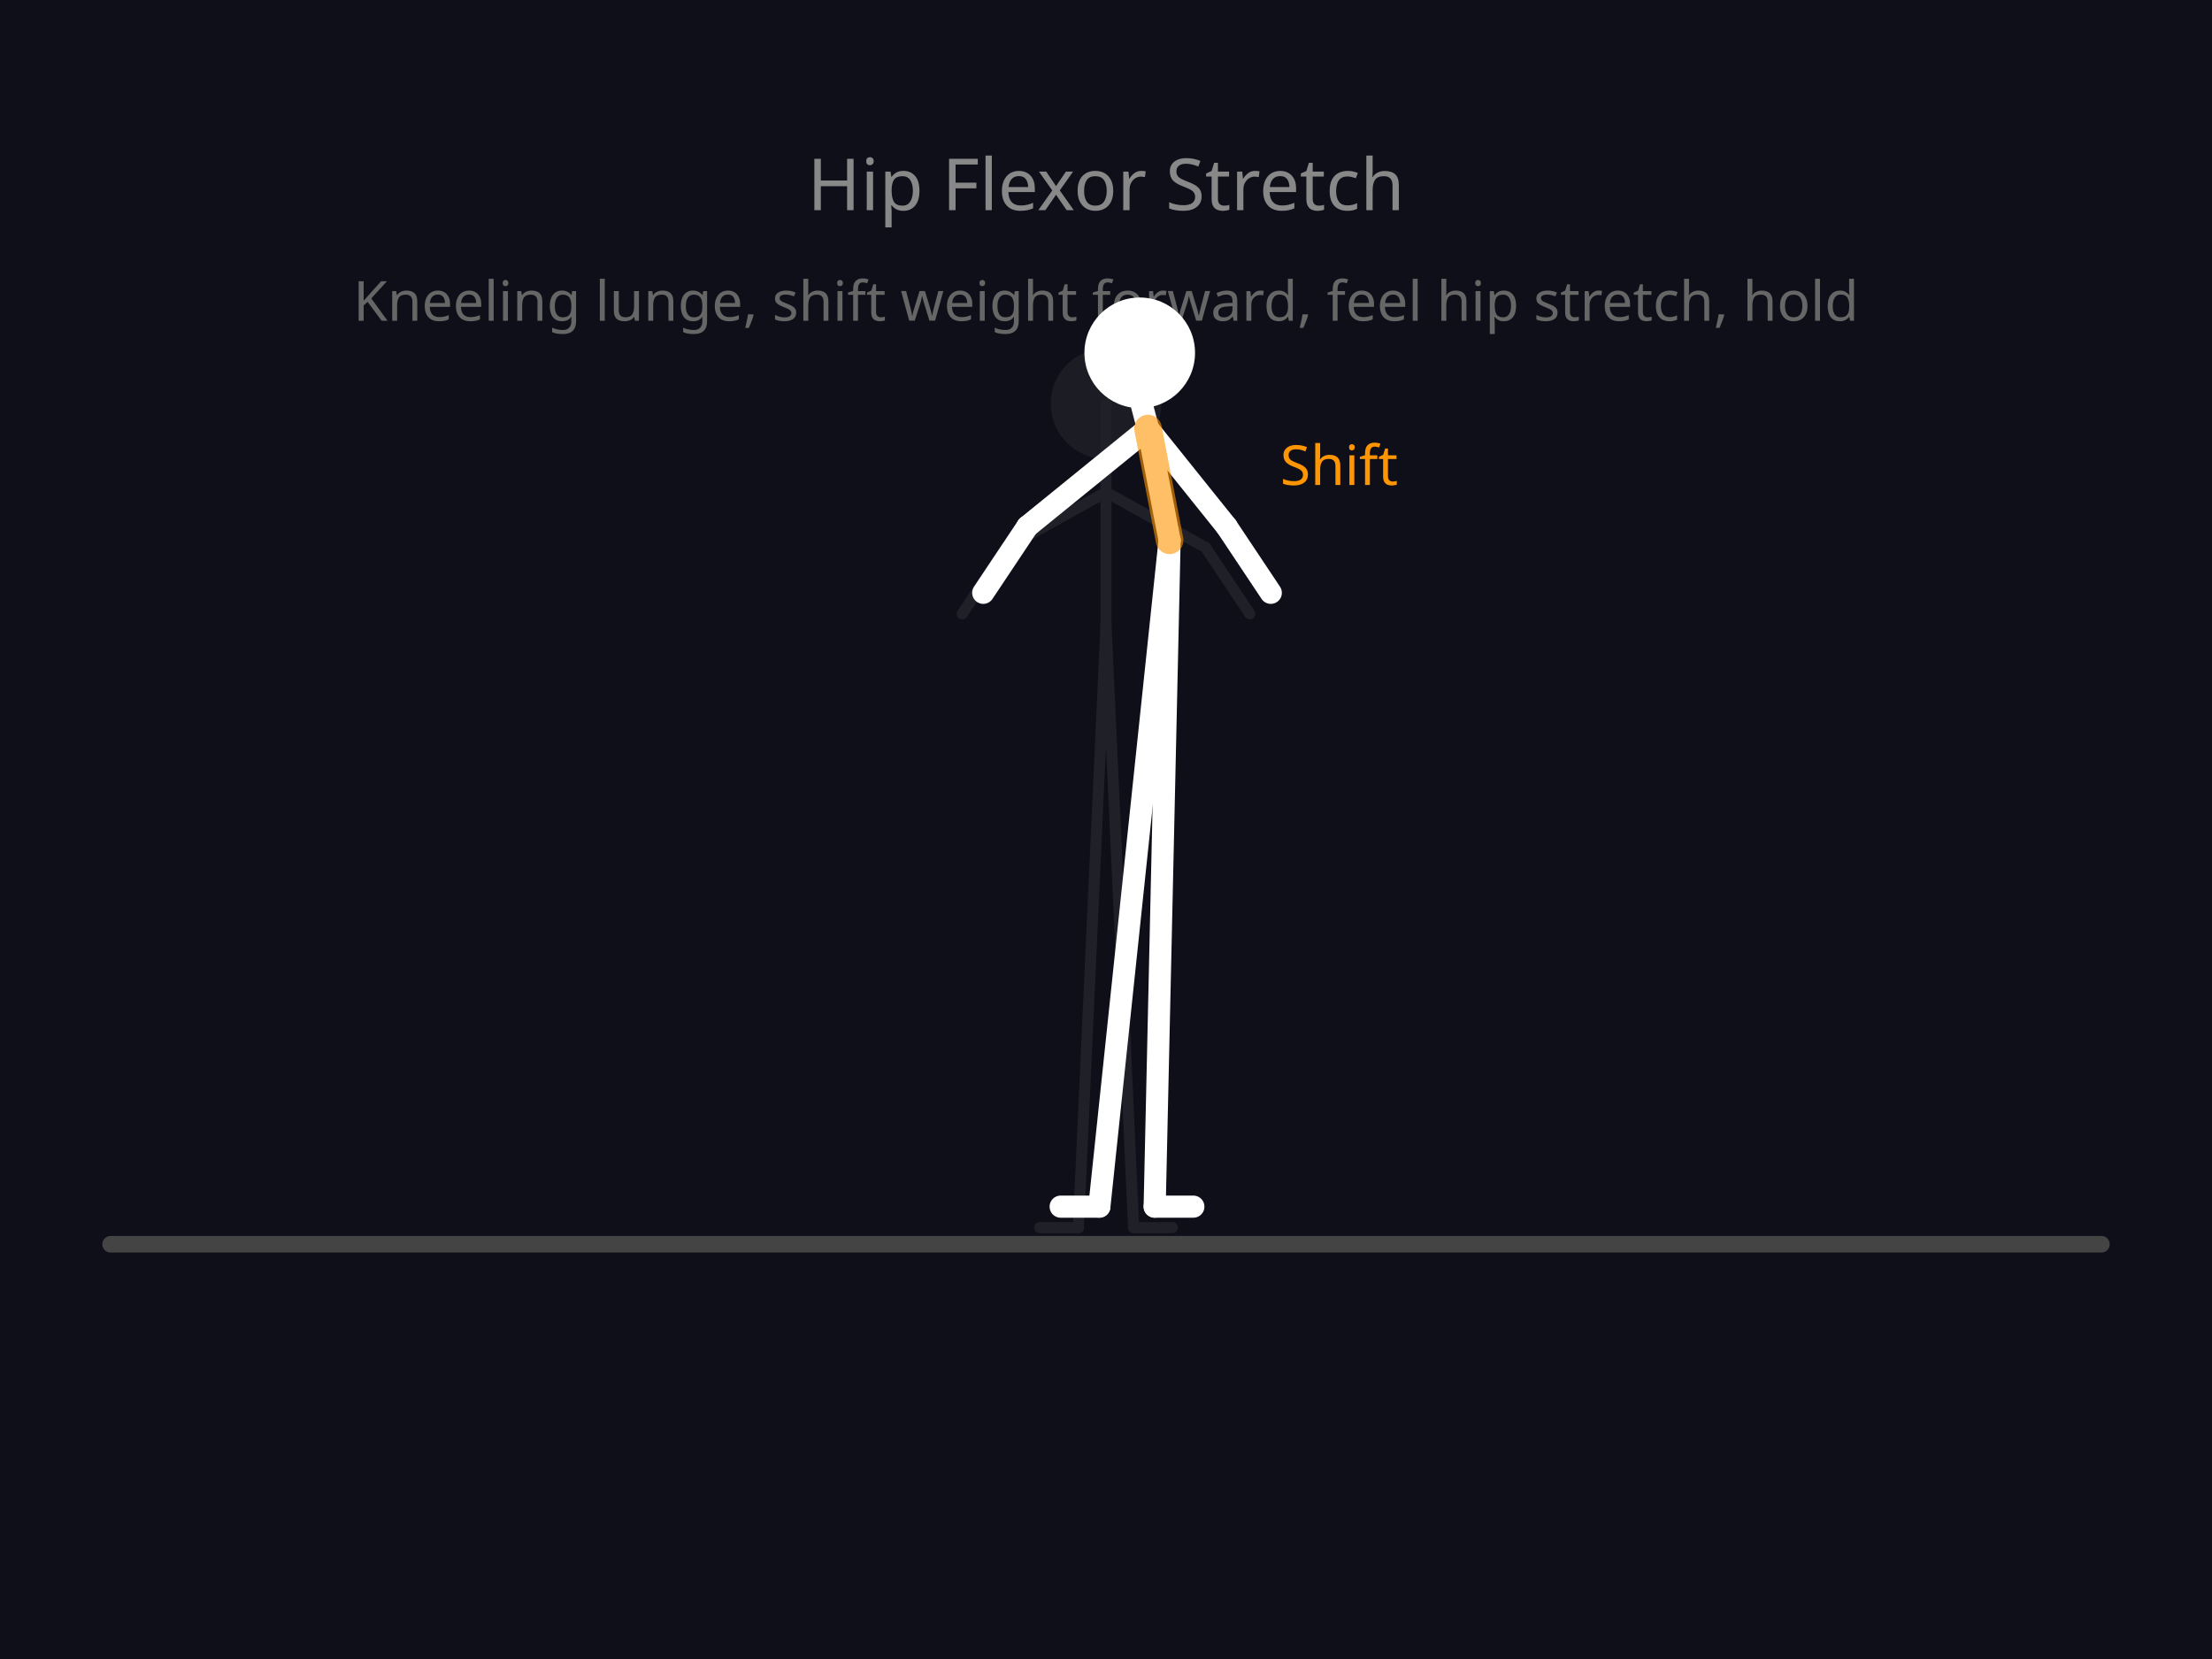
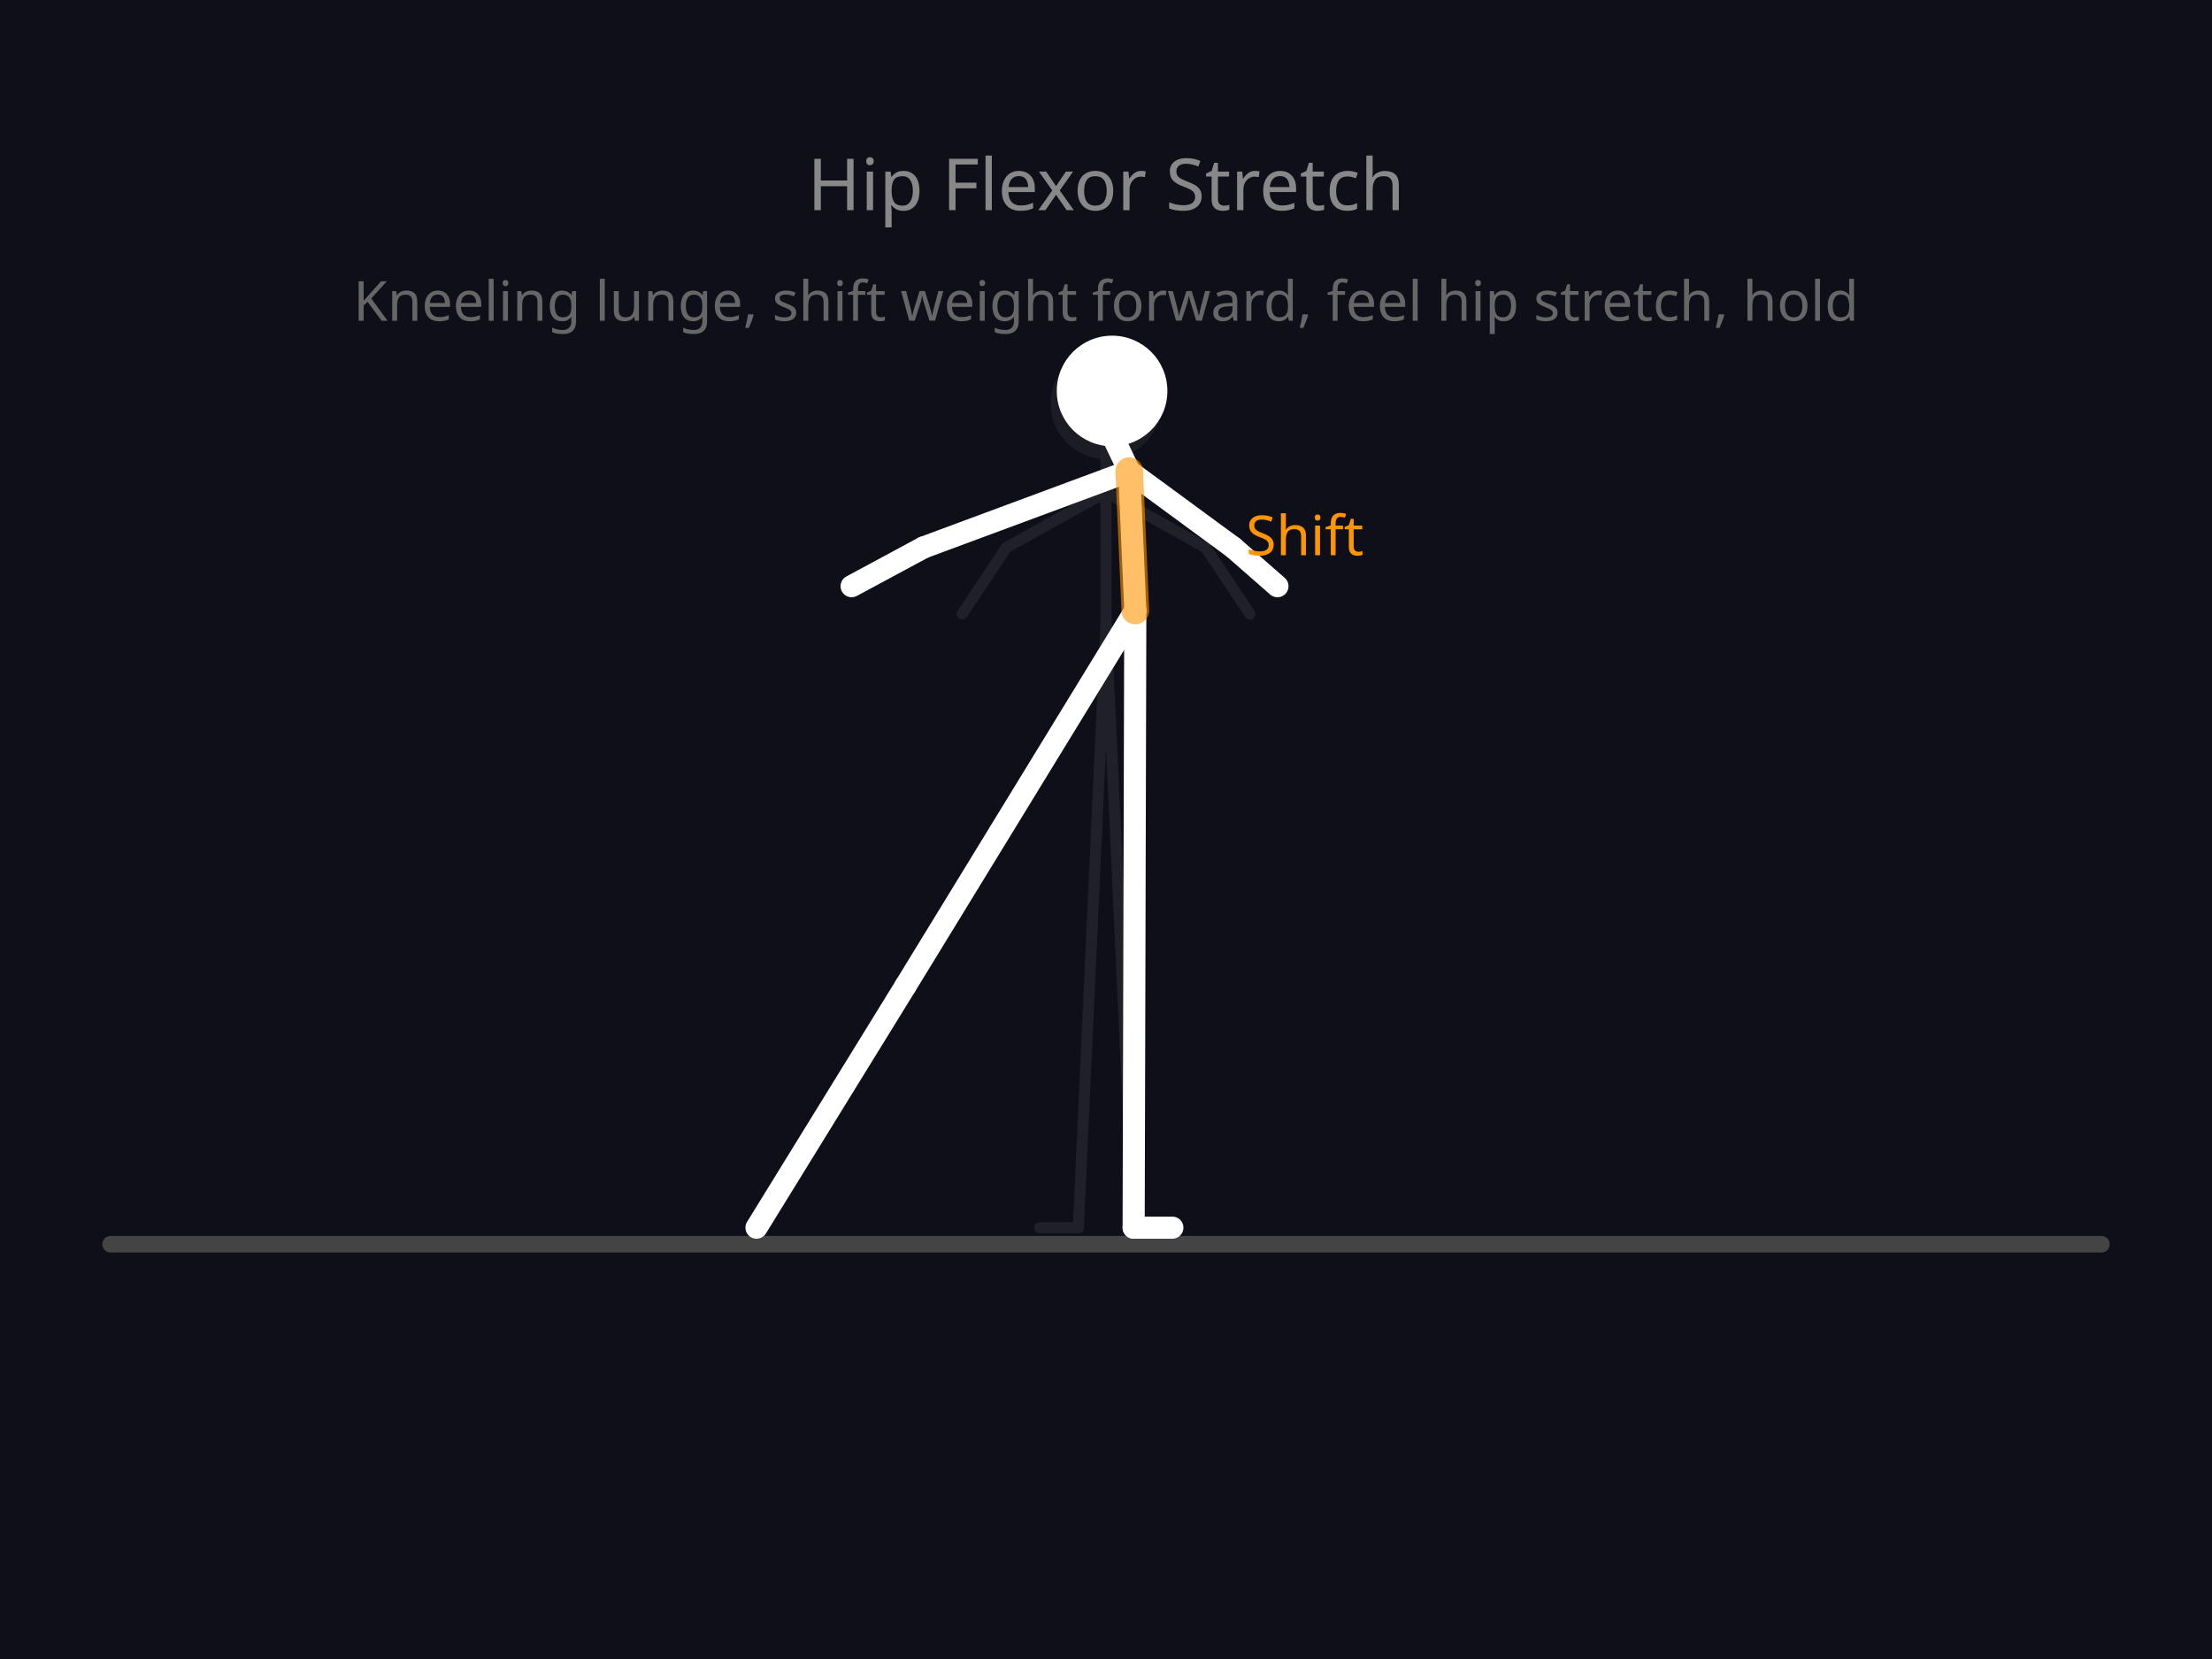
<svg xmlns="http://www.w3.org/2000/svg" viewBox="0 0 400 300">
  <rect width="400" height="300" fill="#0f0f1a" />
  <line x1="20" y1="225" x2="380" y2="225" stroke="#444" stroke-width="3" stroke-linecap="round" />
  <text x="200" y="38" fill="#888" font-size="13" font-family="sans-serif" text-anchor="middle">Hip Flexor Stretch</text>
  <text x="200" y="58" fill="#666" font-size="10" font-family="sans-serif" text-anchor="middle">Kneeling lunge, shift weight forward, feel hip stretch, hold</text>
  <g stroke="#555" stroke-width="2" fill="none" stroke-linecap="round" stroke-linejoin="round" opacity="0.25">
    <circle cx="200" cy="73" r="10" fill="#444" stroke="none" />
    <line x1="200" y1="73" x2="200" y2="81" />
    <line x1="200" y1="81" x2="200" y2="89" />
    <line x1="200" y1="89" x2="200" y2="113" />
    <line x1="200" y1="89" x2="182" y2="99" />
    <line x1="182" y1="99" x2="174" y2="111" />
    <line x1="200" y1="89" x2="218" y2="99" />
    <line x1="218" y1="99" x2="226" y2="111" />
    <line x1="200" y1="113" x2="195" y2="222" />
    <line x1="195" y1="222" x2="188" y2="222" />
    <line x1="200" y1="113" x2="205" y2="222" />
    <line x1="205" y1="222" x2="212" y2="222" />
  </g>
  <g stroke="#FFF" stroke-width="4" fill="none" stroke-linecap="round" stroke-linejoin="round">
-     <circle cx="206.1" cy="63.8" r="10" fill="#FFF" stroke="none" />
-     <line x1="206.1" y1="63.8" x2="206.1" y2="71.8" />
-     <line x1="206.1" y1="71.8" x2="207.6" y2="77.5" />
-     <line x1="207.6" y1="77.5" x2="211.5" y2="97.7" />
-     <line x1="207.6" y1="77.5" x2="185.8" y2="95.2" />
-     <line x1="185.8" y1="95.2" x2="177.8" y2="107.2" />
-     <line x1="207.6" y1="77.5" x2="221.8" y2="95.2" />
-     <line x1="221.8" y1="95.2" x2="229.8" y2="107.2" />
-     <line x1="211.5" y1="97.7" x2="198.8" y2="218.2" />
-     <line x1="198.8" y1="218.2" x2="191.8" y2="218.2" />
-     <line x1="211.5" y1="97.7" x2="208.8" y2="218.2" />
-     <line x1="208.8" y1="218.2" x2="215.8" y2="218.2" />
-     <line x1="211.5" y1="97.7" x2="207.6" y2="77.5" stroke="#FF9500" stroke-width="5" opacity="0.6" />
+     <circle cx="201.1" cy="70.7" r="10" fill="#FFF" stroke="none" />
+     <line x1="201.1" y1="70.7" x2="201.1" y2="78.7" />
+     <line x1="201.1" y1="78.7" x2="204.2" y2="85.2" />
+     <line x1="204.2" y1="85.2" x2="205.3" y2="110.4" />
+     <line x1="204.2" y1="85.2" x2="167" y2="99" />
+     <line x1="167" y1="99" x2="154" y2="106" />
+     <line x1="204.2" y1="85.2" x2="223" y2="99" />
+     <line x1="223" y1="99" x2="231" y2="106" />
+     <line x1="205.3" y1="110.4" x2="163.8" y2="178.2" />
+     <line x1="163.8" y1="178.2" x2="136.8" y2="222" />
+     <line x1="205.3" y1="110.4" x2="205" y2="222" />
+     <line x1="205" y1="222" x2="212" y2="222" />
+     <line x1="205.3" y1="110.4" x2="204.2" y2="85.2" stroke="#FF9500" stroke-width="5" opacity="0.6" />
  </g>
-   <text x="231.5" y="87.7" fill="#FF9500" font-size="10" font-family="sans-serif">Shift</text>
+   <text x="225.3" y="100.4" fill="#FF9500" font-size="10" font-family="sans-serif">Shift</text>
</svg>
